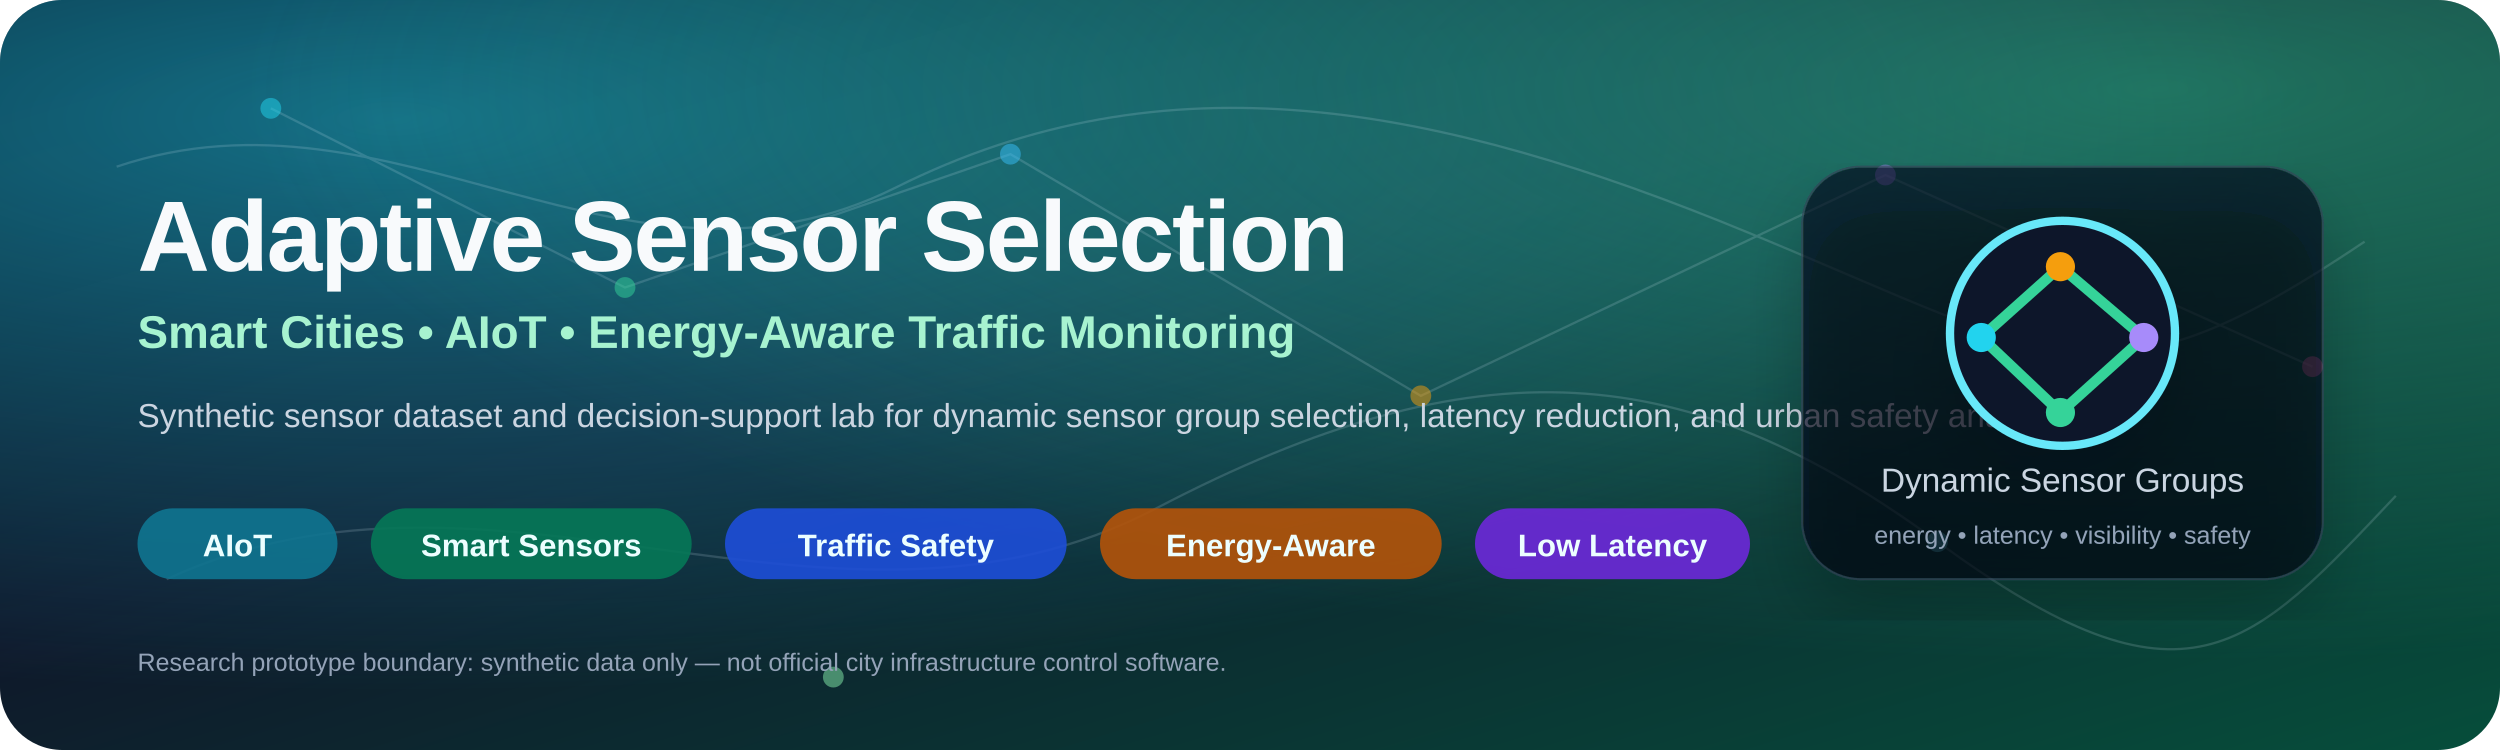
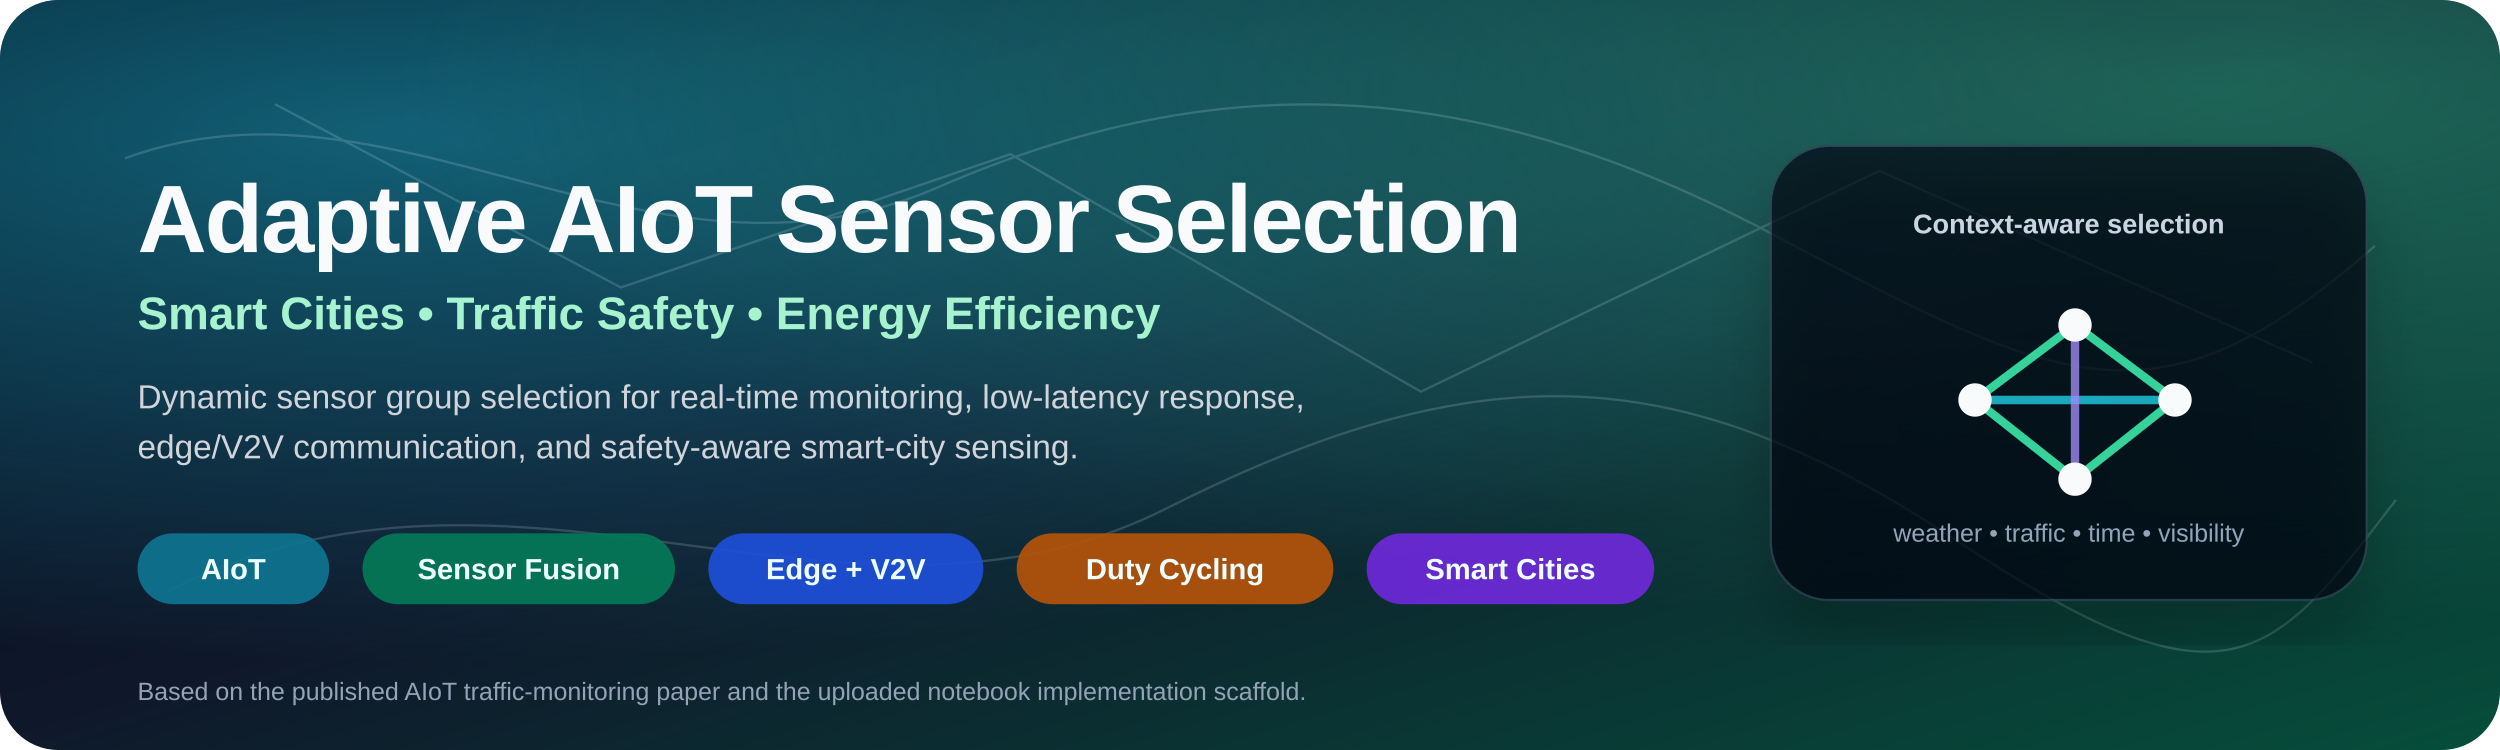
- <svg xmlns="http://www.w3.org/2000/svg" width="1200" height="360" viewBox="0 0 1200 360" role="img" aria-label="Adaptive Sensor Selection in Smart Cities banner">
+ <svg xmlns="http://www.w3.org/2000/svg" width="1200" height="360" viewBox="0 0 1200 360" role="img" aria-label="Adaptive AIoT sensor selection banner">
  <defs>
    <linearGradient id="bg" x1="0" x2="1" y1="0" y2="1">
      <stop offset="0%" stop-color="#020617" />
-       <stop offset="42%" stop-color="#0f172a" />
+       <stop offset="48%" stop-color="#0f172a" />
      <stop offset="100%" stop-color="#064e3b" />
    </linearGradient>
-     <radialGradient id="cyan" cx="16%" cy="16%" r="76%">
-       <stop offset="0%" stop-color="#22d3ee" stop-opacity=".50" />
+     <radialGradient id="glowA" cx="16%" cy="18%" r="70%">
+       <stop offset="0%" stop-color="#22d3ee" stop-opacity="0.42" />
      <stop offset="100%" stop-color="#22d3ee" stop-opacity="0" />
    </radialGradient>
-     <radialGradient id="green" cx="86%" cy="12%" r="76%">
-       <stop offset="0%" stop-color="#34d399" stop-opacity=".46" />
+     <radialGradient id="glowB" cx="88%" cy="12%" r="72%">
+       <stop offset="0%" stop-color="#34d399" stop-opacity="0.40" />
      <stop offset="100%" stop-color="#34d399" stop-opacity="0" />
    </radialGradient>
    <filter id="shadow">
-       <feDropShadow dx="0" dy="18" stdDeviation="16" flood-color="#000" flood-opacity=".35" />
+       <feDropShadow dx="0" dy="18" stdDeviation="15" flood-color="#000" flood-opacity="0.34" />
    </filter>
    <style>
-       .title{font:800 48px Arial,Helvetica,sans-serif;fill:#f8fafc;letter-spacing:-1px}
-       .sub{font:700 22px Arial,Helvetica,sans-serif;fill:#a7f3d0}
-       .small{font:500 16px Arial,Helvetica,sans-serif;fill:#cbd5e1}
-       .chip{font:700 15px Arial,Helvetica,sans-serif;fill:#ecfeff}
+       .title{font:800 46px Arial,Helvetica,sans-serif;fill:#f8fafc;letter-spacing:-1px}
+       .subtitle{font:700 22px Arial,Helvetica,sans-serif;fill:#a7f3d0}
+       .body{font:500 16px Arial,Helvetica,sans-serif;fill:#d1d5db}
+       .chip{font:700 14px Arial,Helvetica,sans-serif;fill:#ecfeff}
+       .small{font:600 13px Arial,Helvetica,sans-serif;fill:#cbd5e1}
      .tiny{font:500 12px Arial,Helvetica,sans-serif;fill:#94a3b8}
    </style>
  </defs>
-   <rect width="1200" height="360" rx="30" fill="url(#bg)" />
-   <rect width="1200" height="360" rx="30" fill="url(#cyan)" />
-   <rect width="1200" height="360" rx="30" fill="url(#green)" />
-   <g opacity=".16" stroke="#e0f2fe" stroke-width="1.1" fill="none">
-     <path d="M56 80 C190 35 300 155 430 90 S690 50 840 112 S1010 200 1135 116" />
-     <path d="M80 278 C238 205 400 325 555 244 S810 172 930 260 S1080 312 1150 238" />
-     <path d="M130 52 L300 138 L485 74 L682 190 L905 84 L1110 176" />
+   <rect width="1200" height="360" rx="28" fill="url(#bg)" />
+   <rect width="1200" height="360" rx="28" fill="url(#glowA)" />
+   <rect width="1200" height="360" rx="28" fill="url(#glowB)" />
+   <g opacity="0.17" stroke="#e0f2fe" stroke-width="1.1" fill="none">
+     <path d="M60 76 C190 28 312 150 450 90 S710 38 850 112 S1035 210 1140 118" />
+     <path d="M80 284 C248 198 405 322 560 244 S810 174 940 260 S1090 318 1150 240" />
+     <path d="M132 50 L298 138 L485 74 L682 188 L902 82 L1110 174" />
  </g>
-   <g opacity=".5">
-     <circle cx="130" cy="52" r="5" fill="#22d3ee" />
-     <circle cx="300" cy="138" r="5" fill="#34d399" />
-     <circle cx="485" cy="74" r="5" fill="#38bdf8" />
-     <circle cx="682" cy="190" r="5" fill="#f59e0b" />
-     <circle cx="905" cy="84" r="5" fill="#a78bfa" />
-     <circle cx="1110" cy="176" r="5" fill="#f472b6" />
-     <circle cx="930" cy="260" r="5" fill="#67e8f9" />
-     <circle cx="400" cy="325" r="5" fill="#86efac" />
+   <g transform="translate(66 66)">
+     <text class="title" x="0" y="55">Adaptive AIoT Sensor Selection</text>
+     <text class="subtitle" x="0" y="92">Smart Cities • Traffic Safety • Energy Efficiency</text>
+     <text class="body" x="0" y="130">Dynamic sensor group selection for real-time monitoring, low-latency response,</text>
+     <text class="body" x="0" y="154">edge/V2V communication, and safety-aware smart-city sensing.</text>
+     <g transform="translate(0 190)">
+       <rect x="0" y="0" width="92" height="34" rx="17" fill="#0e7490" opacity="0.92" />
+       <text class="chip" x="46" y="22" text-anchor="middle">AIoT</text>
+       <rect x="108" y="0" width="150" height="34" rx="17" fill="#047857" opacity="0.92" />
+       <text class="chip" x="183" y="22" text-anchor="middle">Sensor Fusion</text>
+       <rect x="274" y="0" width="132" height="34" rx="17" fill="#1d4ed8" opacity="0.92" />
+       <text class="chip" x="340" y="22" text-anchor="middle">Edge + V2V</text>
+       <rect x="422" y="0" width="152" height="34" rx="17" fill="#b45309" opacity="0.92" />
+       <text class="chip" x="498" y="22" text-anchor="middle">Duty Cycling</text>
+       <rect x="590" y="0" width="138" height="34" rx="17" fill="#6d28d9" opacity="0.92" />
+       <text class="chip" x="659" y="22" text-anchor="middle">Smart Cities</text>
+     </g>
+     <text class="tiny" x="0" y="270">Based on the published AIoT traffic-monitoring paper and the uploaded notebook implementation scaffold.</text>
  </g>
-   <g transform="translate(66 76)">
-     <text class="title" x="0" y="54">Adaptive Sensor Selection</text>
-     <text class="sub" x="0" y="91">Smart Cities • AIoT • Energy-Aware Traffic Monitoring</text>
-     <text class="small" x="0" y="129">Synthetic sensor dataset and decision-support lab for dynamic sensor group selection, latency reduction, and urban safety analytics.</text>
-     <g transform="translate(0 168)">
-       <rect x="0" y="0" width="96" height="34" rx="17" fill="#0e7490" opacity=".90" />
-       <text class="chip" x="48" y="23" text-anchor="middle">AIoT</text>
-       <rect x="112" y="0" width="154" height="34" rx="17" fill="#047857" opacity=".90" />
-       <text class="chip" x="189" y="23" text-anchor="middle">Smart Sensors</text>
-       <rect x="282" y="0" width="164" height="34" rx="17" fill="#1d4ed8" opacity=".90" />
-       <text class="chip" x="364" y="23" text-anchor="middle">Traffic Safety</text>
-       <rect x="462" y="0" width="164" height="34" rx="17" fill="#b45309" opacity=".90" />
-       <text class="chip" x="544" y="23" text-anchor="middle">Energy-Aware</text>
-       <rect x="642" y="0" width="132" height="34" rx="17" fill="#6d28d9" opacity=".90" />
-       <text class="chip" x="708" y="23" text-anchor="middle">Low Latency</text>
+   <g filter="url(#shadow)" transform="translate(850 70)">
+     <rect x="0" y="0" width="286" height="218" rx="28" fill="#020617" opacity="0.66" stroke="#334155" />
+     <text class="small" x="143" y="42" text-anchor="middle">Context-aware selection</text>
+     <g transform="translate(58 68)" stroke-width="4" fill="none" stroke-linecap="round" stroke-linejoin="round">
+       <path d="M40 54 L88 18 L136 54 L88 92 Z" stroke="#34d399" />
+       <path d="M40 54 H136" stroke="#22d3ee" opacity="0.75" />
+       <path d="M88 18 V92" stroke="#a78bfa" opacity="0.75" />
    </g>
-     <text class="tiny" x="0" y="246">Research prototype boundary: synthetic data only — not official city infrastructure control software.</text>
-   </g>
-   <g filter="url(#shadow)" transform="translate(865 80)">
-     <rect x="0" y="0" width="250" height="198" rx="28" fill="#020617" opacity=".62" stroke="#334155" />
-     <circle cx="125" cy="80" r="54" fill="#0f172a" stroke="#67e8f9" stroke-width="4" />
-     <path d="M86 82 L124 48 L164 82 L124 118 Z" fill="none" stroke="#34d399" stroke-width="5" stroke-linejoin="round" />
-     <circle cx="86" cy="82" r="7" fill="#22d3ee" />
-     <circle cx="124" cy="48" r="7" fill="#f59e0b" />
-     <circle cx="164" cy="82" r="7" fill="#a78bfa" />
-     <circle cx="124" cy="118" r="7" fill="#34d399" />
-     <text class="small" x="125" y="156" text-anchor="middle">Dynamic Sensor Groups</text>
-     <text class="tiny" x="125" y="181" text-anchor="middle">energy • latency • visibility • safety</text>
+     <g fill="#f8fafc">
+       <circle cx="98" cy="122" r="8" />
+       <circle cx="146" cy="86" r="8" />
+       <circle cx="194" cy="122" r="8" />
+       <circle cx="146" cy="160" r="8" />
+     </g>
+     <text class="tiny" x="143" y="190" text-anchor="middle">weather • traffic • time • visibility</text>
  </g>
</svg>
